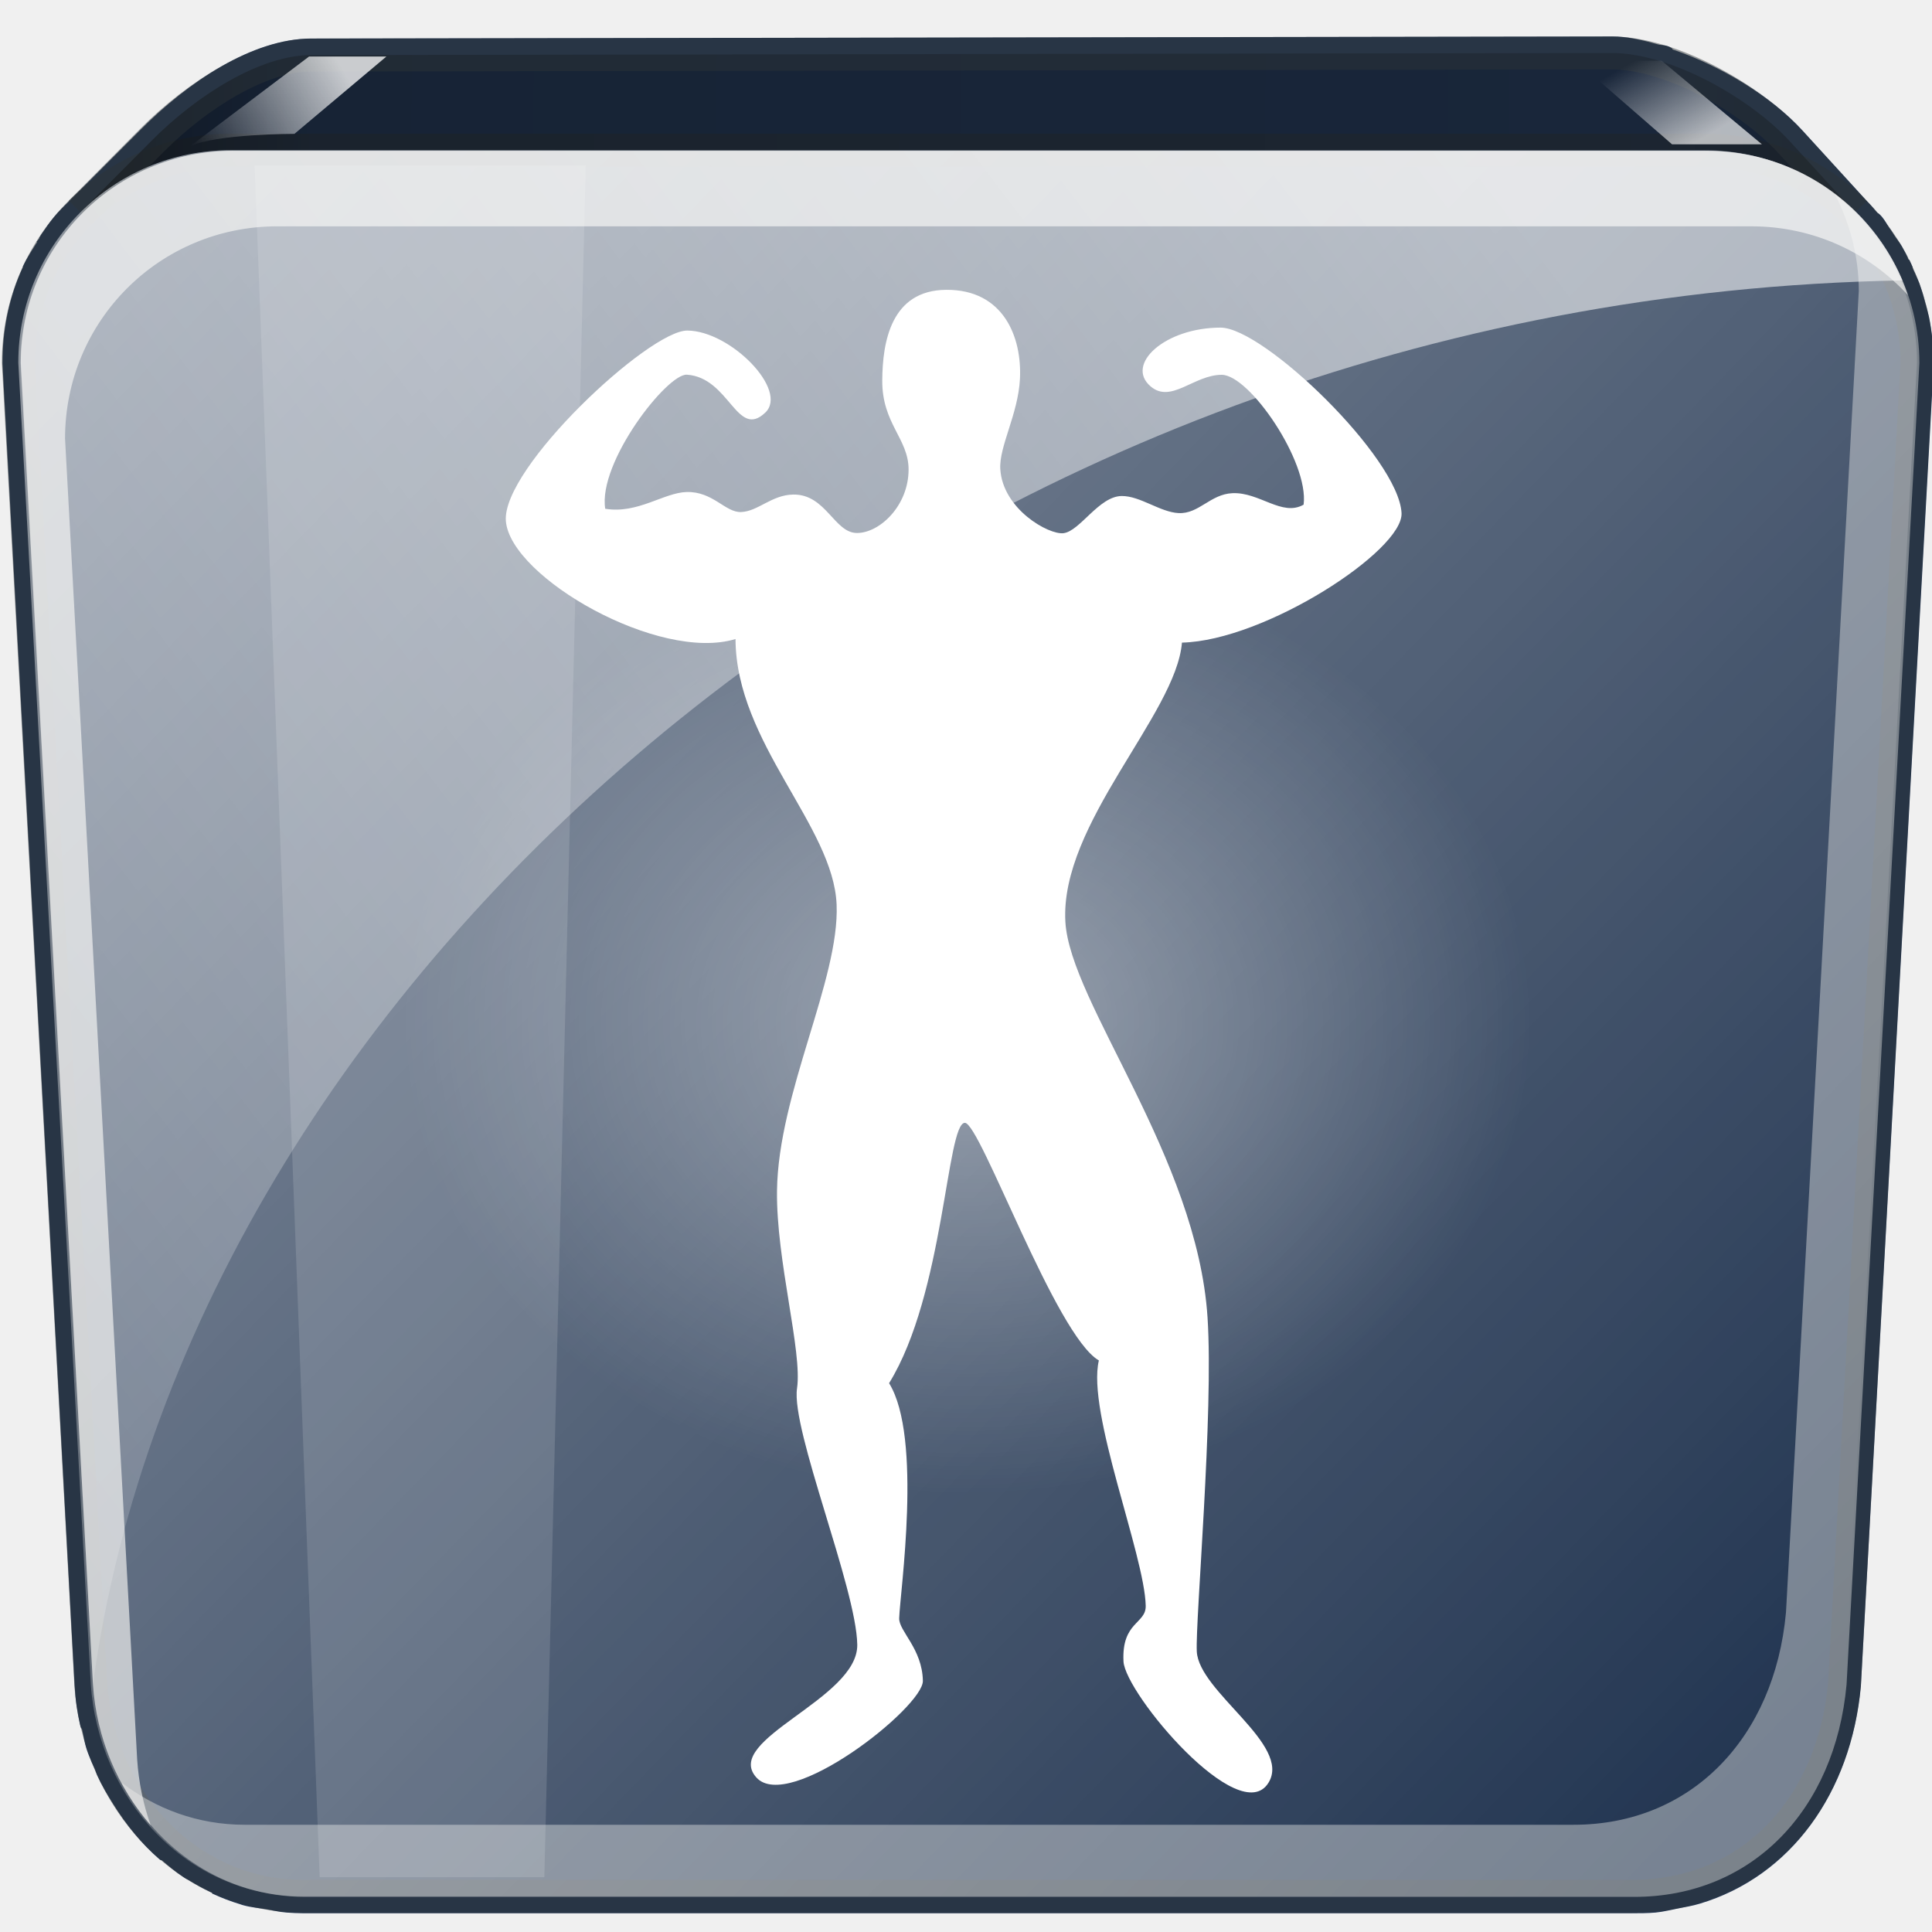
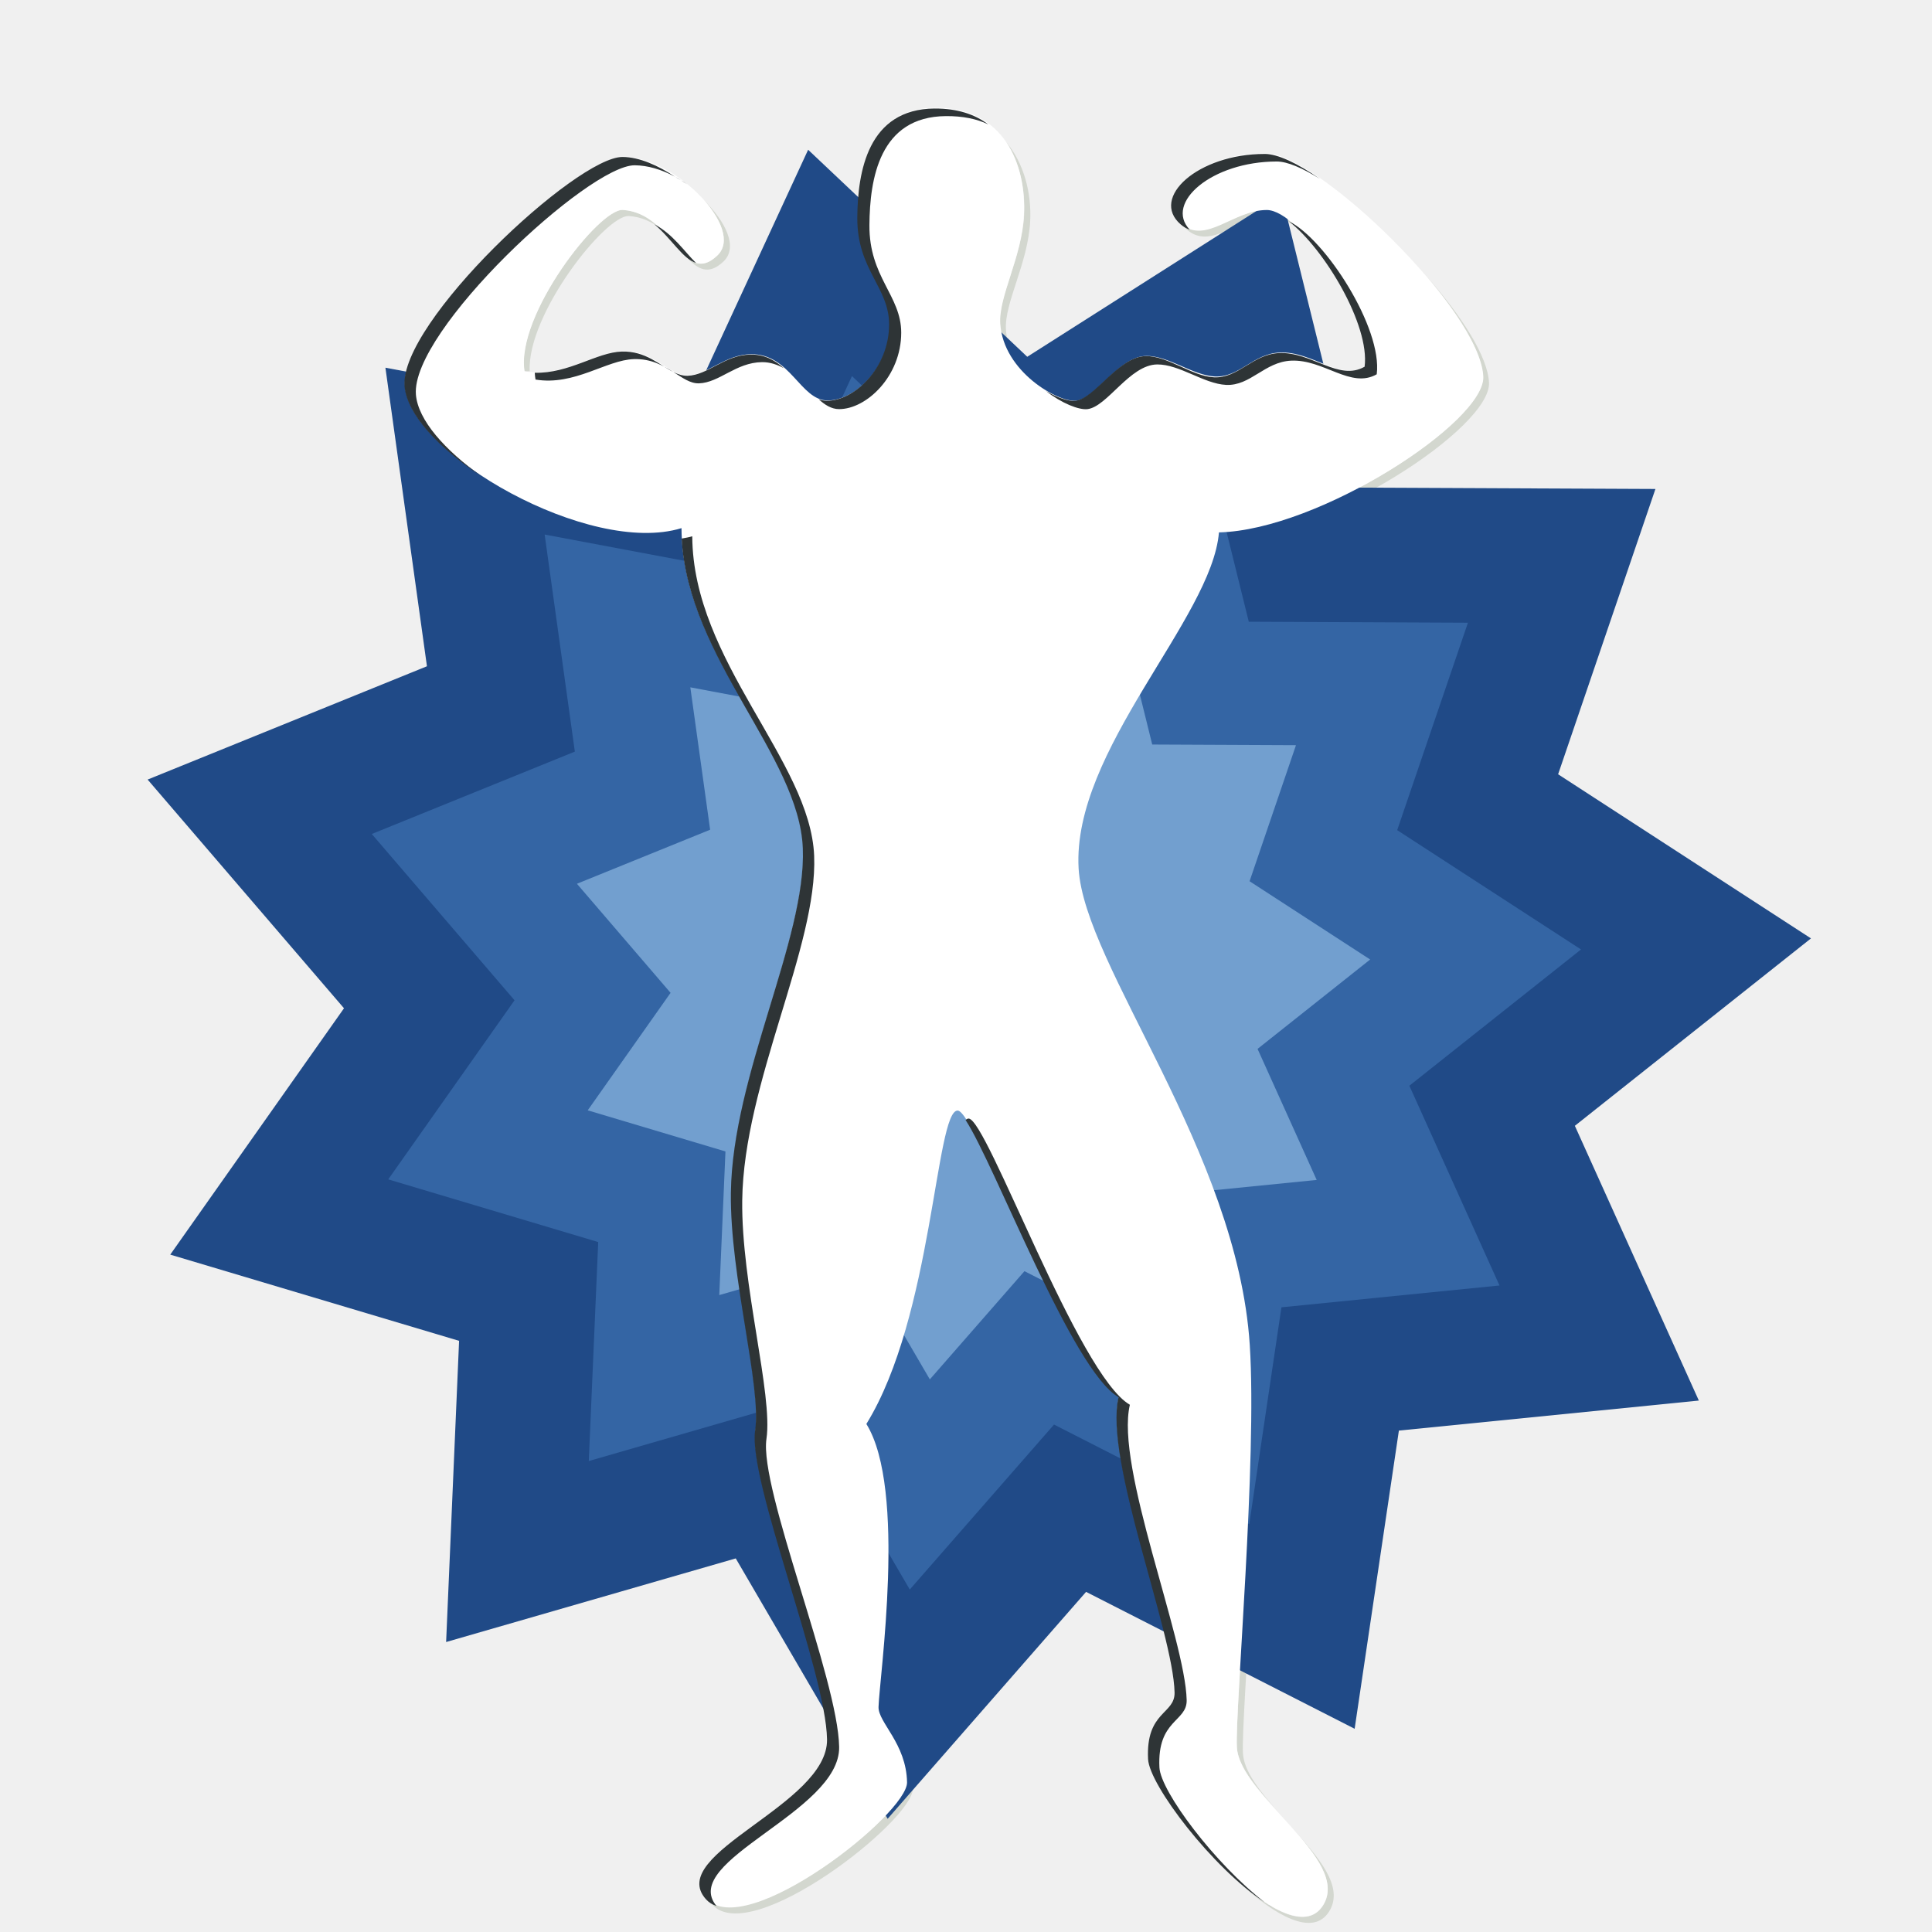
<svg xmlns="http://www.w3.org/2000/svg" xmlns:xlink="http://www.w3.org/1999/xlink" width="96" height="96" id="svg2" version="1.1">
  <defs id="defs4">
    <linearGradient id="linearGradient3713">
      <stop style="stop-color:#ffffff;stop-opacity:1;" offset="0" id="stop3715" />
      <stop style="stop-color:#ffffff;stop-opacity:0;" offset="1" id="stop3717" />
    </linearGradient>
    <linearGradient id="linearGradient4044">
      <stop id="stop4046" offset="0" style="stop-color:#ffffff;stop-opacity:1;" />
      <stop id="stop4048" offset="1" style="stop-color:#ffffff;stop-opacity:0;" />
    </linearGradient>
    <linearGradient id="linearGradient3988">
      <stop style="stop-color:#000000;stop-opacity:1;" offset="0" id="stop3990" />
      <stop style="stop-color:#000000;stop-opacity:0;" offset="1" id="stop3992" />
    </linearGradient>
    <linearGradient id="linearGradient3679">
      <stop style="stop-color:#ffffff;stop-opacity:1;" offset="0" id="stop3681" />
      <stop style="stop-color:#ffffff;stop-opacity:0;" offset="1" id="stop3683" />
    </linearGradient>
    <linearGradient id="linearGradient3649">
      <stop style="stop-color:#ffffff;stop-opacity:1;" offset="0" id="stop3651" />
      <stop style="stop-color:#ffffff;stop-opacity:0;" offset="1" id="stop3653" />
    </linearGradient>
    <linearGradient id="linearGradient3625">
      <stop style="stop-color:#ffffff;stop-opacity:1;" offset="0" id="stop3627" />
      <stop style="stop-color:#ffffff;stop-opacity:0;" offset="1" id="stop3629" />
    </linearGradient>
    <linearGradient id="linearGradient3615">
      <stop style="stop-color:#000000;stop-opacity:0.858;" offset="0" id="stop3617" />
      <stop id="stop3643" offset="0.13" style="stop-color:#000000;stop-opacity:0.522;" />
      <stop style="stop-color:#000000;stop-opacity:0.435;" offset="0.895" id="stop3645" />
      <stop style="stop-color:#000000;stop-opacity:0.602;" offset="1" id="stop3619" />
    </linearGradient>
    <linearGradient xlink:href="#linearGradient3615" id="linearGradient3954" gradientUnits="userSpaceOnUse" x1="24" y1="939.659" x2="105.215" y2="940.235" />
    <linearGradient xlink:href="#linearGradient3625" id="linearGradient3956" gradientUnits="userSpaceOnUse" gradientTransform="translate(0,925.1302)" x1="35.616" y1="11.841" x2="28.896" y2="15.873" />
    <linearGradient xlink:href="#linearGradient3625" id="linearGradient3958" gradientUnits="userSpaceOnUse" gradientTransform="translate(0,925.0342)" x1="97.535" y1="16.065" x2="95.231" y2="12.033" />
    <linearGradient xlink:href="#linearGradient3649" id="linearGradient3960" gradientUnits="userSpaceOnUse" x1="25.83" y1="945.733" x2="99.17" y2="1017.029" />
    <linearGradient xlink:href="#linearGradient3679" id="linearGradient3962" gradientUnits="userSpaceOnUse" x1="89.855" y1="944.459" x2="-10.752" y2="1020.874" />
    <radialGradient xlink:href="#linearGradient3649" id="radialGradient3964" gradientUnits="userSpaceOnUse" gradientTransform="matrix(0.5948247,0,0,0.4968771,26.17953,493.6996)" cx="64.613" cy="981.271" fx="64.613" fy="981.271" r="43.596" />
    <linearGradient xlink:href="#linearGradient3988" id="linearGradient3994" x1="22.588" y1="100.159" x2="22.771" y2="125.234" gradientUnits="userSpaceOnUse" />
    <radialGradient xlink:href="#linearGradient3649" id="radialGradient3997" gradientUnits="userSpaceOnUse" gradientTransform="matrix(0.5948247,0,0,-0.4968771,26.17953,627.894)" cx="64.613" cy="981.271" fx="64.613" fy="981.271" r="43.596" />
    <linearGradient xlink:href="#linearGradient3679" id="linearGradient4001" gradientUnits="userSpaceOnUse" x1="89.855" y1="944.459" x2="-10.752" y2="1020.874" gradientTransform="matrix(1,0,0,-1,0,2045.956)" />
    <linearGradient xlink:href="#linearGradient3649" id="linearGradient4006" gradientUnits="userSpaceOnUse" x1="25.83" y1="945.733" x2="99.17" y2="1017.029" gradientTransform="matrix(1,0,0,-1,0,1121.594)" />
    <linearGradient xlink:href="#linearGradient3625" id="linearGradient4009" gradientUnits="userSpaceOnUse" gradientTransform="matrix(1,0,0,-1,0,1120.922)" x1="97.535" y1="16.065" x2="95.231" y2="12.033" />
    <linearGradient xlink:href="#linearGradient3625" id="linearGradient4012" gradientUnits="userSpaceOnUse" gradientTransform="matrix(1,0,0,-1,0,1120.826)" x1="35.616" y1="11.841" x2="28.896" y2="15.873" />
    <linearGradient xlink:href="#linearGradient3615" id="linearGradient4016" gradientUnits="userSpaceOnUse" x1="24" y1="939.659" x2="105.215" y2="940.235" gradientTransform="matrix(1,0,0,-1,0,2045.956)" />
    <radialGradient xlink:href="#linearGradient3649" id="radialGradient4032" gradientUnits="userSpaceOnUse" gradientTransform="matrix(0.5948247,0,0,-0.4968771,26.17953,1552.256)" cx="64.613" cy="981.271" fx="64.613" fy="981.271" r="43.596" />
    <linearGradient id="linearGradient3615-3">
      <stop style="stop-color:#000000;stop-opacity:0.858;" offset="0" id="stop3617-6" />
      <stop id="stop3643-4" offset="0.13" style="stop-color:#000000;stop-opacity:0.522;" />
      <stop style="stop-color:#000000;stop-opacity:0.435;" offset="0.895" id="stop3645-7" />
      <stop style="stop-color:#000000;stop-opacity:0.602;" offset="1" id="stop3619-9" />
    </linearGradient>
    <linearGradient id="linearGradient3649-0">
      <stop style="stop-color:#ffffff;stop-opacity:1;" offset="0" id="stop3651-2" />
      <stop style="stop-color:#ffffff;stop-opacity:0;" offset="1" id="stop3653-1" />
    </linearGradient>
    <linearGradient id="linearGradient3679-6">
      <stop style="stop-color:#ffffff;stop-opacity:1;" offset="0" id="stop3681-5" />
      <stop style="stop-color:#ffffff;stop-opacity:0;" offset="1" id="stop3683-0" />
    </linearGradient>
    <radialGradient xlink:href="#linearGradient3649-0" id="radialGradient3978-0" gradientUnits="userSpaceOnUse" gradientTransform="matrix(0.5948247,0,0,0.4968771,26.17953,493.6996)" cx="64.613" cy="981.271" fx="64.613" fy="981.271" r="43.596" />
    <linearGradient id="linearGradient3712">
      <stop style="stop-color:#ffffff;stop-opacity:1;" offset="0" id="stop3714" />
      <stop style="stop-color:#ffffff;stop-opacity:0;" offset="1" id="stop3716" />
    </linearGradient>
    <linearGradient xlink:href="#linearGradient3679-6" id="linearGradient3907" gradientUnits="userSpaceOnUse" gradientTransform="translate(0.09946,-924.334)" x1="89.855" y1="944.459" x2="-10.752" y2="1020.874" />
    <linearGradient xlink:href="#linearGradient3649" id="linearGradient3920" gradientUnits="userSpaceOnUse" x1="25.83" y1="945.733" x2="99.17" y2="1017.029" gradientTransform="matrix(1.082008,0,0,1.082008,-8.661681,-85.07574)" />
    <linearGradient xlink:href="#linearGradient3625" id="linearGradient3923" gradientUnits="userSpaceOnUse" gradientTransform="matrix(1.082008,0,0,1.082008,-8.661681,915.8191)" x1="97.535" y1="16.065" x2="95.231" y2="12.033" />
    <linearGradient xlink:href="#linearGradient3625" id="linearGradient3926" gradientUnits="userSpaceOnUse" gradientTransform="matrix(1.082008,0,0,1.082008,-8.661681,915.923)" x1="35.616" y1="11.841" x2="28.896" y2="15.873" />
    <linearGradient xlink:href="#linearGradient3615" id="linearGradient3930" gradientUnits="userSpaceOnUse" x1="24" y1="939.659" x2="105.215" y2="940.235" gradientTransform="matrix(1.082008,0,0,1.082008,-8.661681,-85.07574)" />
    <radialGradient xlink:href="#linearGradient3649" id="radialGradient3934" gradientUnits="userSpaceOnUse" gradientTransform="matrix(0.6436054,0,0,0.5376253,19.6648,449.1115)" cx="64.613" cy="981.271" fx="64.613" fy="981.271" r="43.596" />
    <linearGradient xlink:href="#linearGradient3713" id="linearGradient3719" x1="29.094" y1="108.186" x2="29.094" y2="128.707" gradientUnits="userSpaceOnUse" gradientTransform="translate(0,2.707107)" />
  </defs>
-   <g id="layer2" style="display:inline" transform="translate(0,-32)">
-     <path style="fill:#233652;fill-opacity:1;stroke:none;display:inline" d="m 80.088,33.813 -64.616,0.101 c -2.93,0.005 -6.121,2.152 -8.487,4.531 l -3.55,3.55 c -0.256,0.256 -0.512,0.497 -0.744,0.778 -0.229,0.278 -0.437,0.574 -0.642,0.879 -3.1e-4,4.8e-4 -0.101,0.169 -0.101,0.169 -0.003,0.006 -2.9e-5,0.034 0,0.034 -0.038,0.057 -0.092,0.1 -0.135,0.169 l 0.034,0 c -0.237,0.38 -0.501,0.766 -0.71,1.217 a 0.817,0.817 0 0 0 0,0.034 c -0.047,0.103 -0.086,0.189 -0.135,0.304 -0.585,1.377 -0.879,2.89 -0.879,4.463 a 0.817,0.817 0 0 0 0,0.034 l 3.584,65.664 c 0.023,0.345 0.048,0.694 0.101,1.048 0.049,0.327 0.106,0.633 0.169,0.913 0.042,0.185 0.06,0.213 0.034,0.102 0.015,0.065 0.06,0.104 0.068,0.135 0.068,0.277 0.108,0.629 0.237,1.014 0.078,0.234 0.145,0.376 0.169,0.44 0.067,0.178 0.16,0.361 0.237,0.541 0.029,0.067 0.056,0.17 0.101,0.271 0.233,0.513 0.513,0.978 0.812,1.454 0.638,1.018 1.394,1.959 2.299,2.739 0.035,0.031 0.037,0.013 0.068,0.034 0.012,0.011 0.023,-0.011 0.034,0 0.333,0.282 0.686,0.586 1.082,0.845 0.152,0.101 0.225,0.128 0.237,0.135 0.327,0.202 0.71,0.418 1.116,0.609 -0.004,0 0.018,0.011 0.068,0.034 a 0.817,0.817 0 0 0 0,0.034 c 0.45,0.208 0.92,0.392 1.42,0.541 0.002,4e-4 0.018,0.011 0.101,0.034 0.422,0.121 0.821,0.146 1.15,0.203 0.322,0.055 0.664,0.141 1.048,0.169 0.248,0.017 0.525,0.034 0.812,0.034 l 66.036,0 c 0.367,0 0.747,-4e-4 1.15,-0.034 0.412,-0.039 0.79,-0.14 1.116,-0.203 0.348,-0.067 0.715,-0.127 1.082,-0.237 4.518,-1.351 7.528,-5.499 8.014,-10.82 a 0.817,0.817 0 0 0 0,-0.034 l 3.618,-65.664 a 0.817,0.817 0 0 0 0,-0.034 c 0,-0.413 -0.031,-0.821 -0.068,-1.183 -0.04,-0.395 -0.095,-0.756 -0.169,-1.116 -0.015,-0.072 -0.054,-0.211 -0.101,-0.406 -0.046,-0.186 -0.077,-0.271 -0.068,-0.237 -0.066,-0.249 -0.121,-0.469 -0.203,-0.71 -0.043,-0.129 -0.078,-0.24 -0.101,-0.304 -0.052,-0.138 -0.128,-0.298 -0.203,-0.473 -0.049,-0.114 -0.063,-0.136 -0.034,-0.068 -0.048,-0.115 -0.061,-0.13 -0.034,-0.068 0.001,0.003 -0.029,-0.081 -0.068,-0.169 -0.002,-0.005 0.003,-0.028 0,-0.034 -0.03,-0.068 -0.068,-0.17 -0.135,-0.304 -0.01,-0.019 -0.02,-0.041 -0.034,-0.068 a 0.817,0.817 0 0 0 -0.034,0 c -0.07,-0.137 -0.039,-0.121 -0.034,-0.101 -0.002,-0.005 8e-5,-0.034 0,-0.034 a 0.817,0.817 0 0 0 -0.034,0 0.817,0.817 0 0 0 0,-0.034 c -0.008,-0.014 -0.022,-0.051 -0.068,-0.135 -0.087,-0.161 -0.15,-0.283 -0.203,-0.372 -0.08,-0.135 -0.124,-0.185 -0.135,-0.203 -0.062,-0.1 -0.137,-0.187 -0.169,-0.237 -0.018,-0.026 -0.037,-0.056 -0.068,-0.101 -0.045,-0.066 -0.131,-0.216 -0.271,-0.406 -0.082,-0.112 -0.162,-0.294 -0.338,-0.507 -0.144,-0.174 -0.24,-0.212 -0.203,-0.169 -0.18,-0.209 -0.359,-0.426 -0.541,-0.609 l -0.034,-0.034 -3.178,-3.483 c -1.523,-1.663 -3.998,-3.189 -6.458,-4.024 l 0,-0.034 -0.101,-0.068 a 0.817,0.817 0 0 0 -0.338,-0.101 c -0.079,-0.024 -0.158,-0.012 -0.237,-0.034 -0.778,-0.22 -1.557,-0.407 -2.333,-0.406 z" id="path3687" />
-   </g>
-   <g id="layer1" transform="translate(0,-956.3622)" style="display:inline">
-     <g id="g3951" transform="translate(-13.16776,30.53922)">
-       <path id="path3720" d="m 24.637,933.286 73.226,0 c 5.849,0 10.558,4.709 10.558,10.558 l -3.6,65.648 c -0.568,6.228 -4.709,10.558 -10.558,10.558 l -66.027,0 c -5.849,0 -10.179,-4.898 -10.558,-10.558 l -3.6,-65.648 c 0,-5.849 4.709,-10.558 10.558,-10.558 z" style="opacity:0.421;fill:url(#radialGradient3934);fill-opacity:1;stroke:none" />
-       <path id="rect3602" d="m 24.637,933.286 73.226,0 c 5.849,0 10.558,4.709 10.558,10.558 l -3.6,65.648 c -0.568,6.228 -4.709,10.558 -10.558,10.558 l -66.027,0 c -5.849,0 -10.179,-4.898 -10.558,-10.558 l -3.6,-65.648 c 0,-5.849 4.709,-10.558 10.558,-10.558 z" style="fill:none;stroke:#2e3436;stroke-width:1.634;stroke-linejoin:round;stroke-miterlimit:4;stroke-opacity:0.462;stroke-dashoffset:0" />
-       <path style="opacity:0.672;fill:url(#linearGradient3930);fill-opacity:1;stroke:none" d="m 24.637,933.286 73.226,0 c 2.925,0 5.564,1.177 7.472,3.086 l -3.222,-3.517 c -1.977,-2.158 -5.936,-4.403 -8.862,-4.399 l -64.634,0.104 c -2.501,0.004 -5.643,1.967 -7.908,4.246 l -3.546,3.566 c 1.908,-1.908 4.548,-3.086 7.472,-3.086 z" id="path3605" />
-       <path id="path3607" d="m 105.335,936.371 -3.222,-3.517 c -1.977,-2.158 -5.936,-4.403 -8.862,-4.399 l -64.634,0.104 c -2.501,0.004 -5.643,1.967 -7.908,4.246 l -3.546,3.566" style="fill:none;stroke:#2e3436;stroke-width:1.634;stroke-linejoin:round;stroke-miterlimit:4;stroke-opacity:0.462;stroke-dashoffset:0" />
-       <path id="path3613" d="m 28.525,928.631 3.843,0 -4.57,3.843 c 0,0 -3.947,0 -5.194,0.623 l 5.921,-4.466 z" style="opacity:0.759;fill:url(#linearGradient3926);fill-opacity:1;stroke:none" />
-       <path id="path3623" d="m 91.471,928.839 4.259,0 4.986,4.155 -4.466,0 -4.778,-4.155 z" style="opacity:0.672;fill:url(#linearGradient3923);fill-opacity:1;stroke:none" />
-       <path style="opacity:0.472;fill:url(#linearGradient3920);fill-opacity:1;stroke:none" d="m 24.637,933.286 73.226,0 c 5.849,0 10.558,4.709 10.558,10.558 l -3.6,65.648 c -0.568,6.228 -4.709,10.558 -10.558,10.558 l -66.027,0 c -5.849,0 -10.179,-4.898 -10.558,-10.558 l -3.6,-65.648 c 0,-5.849 4.709,-10.558 10.558,-10.558 z" id="path3647" />
-     </g>
-   </g>
  <g id="layer3" style="display:inline" transform="translate(0,-32)">
-     <path style="fill:#ffffff;fill-opacity:1;stroke:none" d="m 36.547,63.755 c 0.026,5.159 4.867,9.275 5.024,13.198 0.149,3.734 -2.902,9.362 -2.962,14.217 -0.043,3.467 1.267,7.987 0.995,9.817 -0.306,2.061 2.949,9.931 2.993,12.736 0.043,2.704 -6.7,4.709 -5.018,6.594 1.604,1.798 8.303,-3.492 8.278,-4.798 -0.031,-1.602 -1.196,-2.469 -1.177,-3.109 0.036,-1.25 1.171,-8.986 -0.502,-11.68 2.743,-4.436 2.856,-12.941 3.768,-12.936 0.759,0 4.511,10.57 6.656,11.805 -0.611,2.569 2.271,9.659 2.328,12.191 0.021,0.905 -1.201,0.783 -1.104,2.765 0.078,1.596 5.772,8.355 7.205,6.028 1.166,-1.892 -3.466,-4.509 -3.563,-6.525 -0.075,-1.568 0.844,-11.829 0.534,-16.594 -0.519,-7.977 -6.834,-15.641 -7.064,-19.66 -0.279,-4.872 5.499,-10.31 5.793,-13.873 4.117,-0.094 11.004,-4.575 10.911,-6.436 -0.138,-2.744 -6.85,-9.216 -8.99,-9.216 -2.763,0 -4.754,1.82 -3.485,2.915 1.021,0.882 2.156,-0.57 3.538,-0.57 1.382,0 4.343,4.328 4.071,6.452 -1.073,0.612 -2.188,-0.631 -3.538,-0.57 -1.102,0.05 -1.664,1.039 -2.674,0.989 -0.918,-0.045 -1.912,-0.858 -2.831,-0.848 -1.127,0.012 -2.073,1.748 -2.889,1.847 -0.732,0.089 -3.018,-1.192 -3.14,-3.186 -0.068,-1.115 0.885,-2.727 0.976,-4.473 0.109,-2.1 -0.828,-4.455 -3.665,-4.434 -2.747,0.02 -3.163,2.6 -3.176,4.5 -0.015,2.151 1.308,2.895 1.308,4.428 0,1.799 -1.434,3.155 -2.564,3.155 -1.13,0 -1.539,-1.932 -3.166,-1.91 -1.071,0.014 -1.751,0.839 -2.595,0.869 -0.783,0.028 -1.397,-1.031 -2.705,-0.995 -1.137,0.032 -2.433,1.099 -4.044,0.832 -0.367,-2.312 3.083,-6.728 4.06,-6.662 2.119,0.143 2.483,3.227 3.893,1.884 1.167,-1.111 -1.722,-4.061 -3.872,-4.077 -1.9,-0.014 -9.239,6.838 -9.017,9.471 0.236,2.792 7.612,7.022 11.413,5.856 z" id="path3856" />
-   </g>
-   <g id="layer5" style="display:inline" transform="translate(0,-32)">
-     <g id="g3889" transform="matrix(1.082008,0,0,1.082008,-21.82945,21.269)">
-       <path id="path3657-8" d="m 30.881,16.841 c -5.406,0 -9.75,4.344 -9.75,9.75 l 3.312,60.688 c 0.164,2.444 1.127,4.722 2.656,6.469 -0.345,-0.96 -0.555,-1.984 -0.625,-3.031 l -3.312,-60.656 c 0,-5.406 4.344,-9.75 9.75,-9.75 l 67.688,0 c 2.856,0 5.406,1.213 7.188,3.156 -1.301,-3.857 -4.943,-6.625 -9.25,-6.625 l -67.656,0 z" style="opacity:0.703;fill:#eeeeec;fill-opacity:1;stroke:none" />
-       <path id="path3662-9" d="m 104.443,18.841 c 0.68,1.332 1.094,2.834 1.094,4.438 l -3.344,60.688 c -0.525,5.756 -4.344,9.75 -9.75,9.75 l -61.031,0 c -2.159,0 -4.088,-0.737 -5.656,-1.938 1.651,3.069 4.696,5.25 8.438,5.25 l 61.031,0 c 5.406,0 9.225,-3.994 9.75,-9.75 l 3.344,-60.688 c 0,-3.178 -1.537,-5.971 -3.875,-7.75 z" style="opacity:0.421;fill:#eeeeec;fill-opacity:1;stroke:none" />
-       <path id="path3667-5" d="m 30.874,16.843 67.676,0 c 2.703,0 5.142,1.088 6.906,2.852 0.882,0.882 1.595,1.933 2.087,3.101 C 64.172,23.551 28.94,54.233 24.444,87.272 l -3.327,-60.672 c 0,-5.406 4.352,-9.758 9.758,-9.758 z" style="opacity:0.561;fill:url(#linearGradient3907);fill-opacity:1;stroke:none" />
-       <path id="path3669-0" d="m 31.868,17.517 15.206,0 -1.901,78.607 -10.318,0 -2.987,-78.607 z" style="opacity:0.136;fill:#ffffff;fill-opacity:1;stroke:none" />
-     </g>
+     <path style="fill:#d3d7cf;fill-opacity:1;stroke:none" d="m 49.985,39.047 c 0.693,1.022 0.969,2.385 0.903,3.649 -0.109,2.102 -1.286,4.038 -1.204,5.38 0.065,1.06 0.659,1.939 1.354,2.596 -0.552,-0.617 -0.998,-1.395 -1.053,-2.295 -0.082,-1.342 1.095,-3.278 1.204,-5.38 0.073,-1.413 -0.312,-2.899 -1.204,-3.95 z m -15.049,2.859 c 0.925,1.022 1.385,2.146 0.715,2.784 -0.618,0.588 -1.096,0.47 -1.543,0.075 0.554,0.609 1.088,0.945 1.844,0.226 0.74,-0.704 0.108,-1.992 -1.016,-3.085 z m -3.988,0.527 c -1.176,-0.08 -5.332,5.23 -4.891,8.014 0.089,0.015 0.176,-0.008 0.263,0 -0.138,-2.845 3.792,-7.79 4.929,-7.713 0.638,0.043 1.154,0.293 1.58,0.64 -0.491,-0.483 -1.073,-0.886 -1.881,-0.941 z m 31.979,0 c -1.633,0 -2.964,1.658 -4.176,0.715 0.066,0.088 0.13,0.181 0.226,0.263 1.23,1.061 2.588,-0.677 4.251,-0.677 0.395,0 0.936,0.308 1.467,0.79 -0.643,-0.655 -1.298,-1.091 -1.768,-1.091 z m 7.976,3.311 c 1.581,1.854 2.722,3.727 2.784,4.966 0.113,2.241 -8.174,7.637 -13.13,7.75 -0.353,4.289 -7.297,10.839 -6.96,16.705 0.277,4.838 7.877,14.061 8.503,23.665 0.373,5.737 -0.73,18.09 -0.64,19.978 0.048,1.002 1.036,2.1 2.069,3.236 -0.923,-1.029 -1.725,-2.024 -1.768,-2.935 -0.09,-1.888 1.013,-14.24 0.64,-19.978 C 61.775,89.527 54.175,80.304 53.898,75.466 53.562,69.6 60.505,63.05 60.858,58.761 65.814,58.647 74.101,53.252 73.988,51.011 73.922,49.701 72.621,47.699 70.903,45.744 z m -49.023,8.277 c 2.693,2.78 8.467,5.461 12.002,4.59 -0.005,-0.124 -0.037,-0.251 -0.038,-0.376 -3.381,1.037 -9.086,-1.477 -11.964,-4.214 z m 25.696,33.146 c -1.097,-0.007 -1.212,10.235 -4.515,15.576 2.015,3.244 0.646,12.566 0.602,14.071 -0.023,0.771 1.355,1.833 1.392,3.762 0.029,1.532 -7.607,7.567 -9.782,5.869 0.041,0.064 0.056,0.125 0.113,0.188 1.931,2.164 10,-4.184 9.97,-5.756 -0.037,-1.929 -1.415,-2.992 -1.392,-3.762 0.044,-1.505 1.413,-10.827 -0.602,-14.071 3.303,-5.341 3.417,-15.583 4.515,-15.576 0.018,0 0.055,0.028 0.075,0.038 -0.141,-0.196 -0.292,-0.339 -0.376,-0.339 z m 7.6,13.883 c 0.137,0.155 0.284,0.265 0.414,0.376 0.003,-0.011 -0.003,-0.026 0,-0.038 -0.135,-0.077 -0.269,-0.203 -0.414,-0.339 z m 8.992,21.746 c 1.233,1.376 2.282,2.736 1.58,3.875 -0.755,1.226 -2.491,0.359 -4.214,-1.166 1.818,1.691 3.715,2.765 4.515,1.467 0.755,-1.225 -0.534,-2.695 -1.881,-4.176 z" id="path3986" />
+     <path style="color:#000000;fill:#204a87;fill-opacity:1;fill-rule:nonzero;stroke:none;stroke-width:4.789;marker:none;visibility:visible;display:inline;overflow:visible;enable-background:accumulate" id="path3978" d="M 52.294,44.481 38.695,45.842 36.689,59.361 24.513,53.154 15.517,63.441 8.63,51.637 -4.501,55.428 -3.913,41.773 -17.008,37.864 -9.131,26.695 -18.034,16.326 -5.37,11.189 -7.253,-2.347 6.178,0.178 11.912,-12.228 21.846,-2.842 33.377,-10.178 36.659,3.089 50.326,3.151 45.914,16.086 57.378,23.527 46.673,32.024 z" transform="matrix(1.095992,0,0,1.095982,27.1005,52.84323)" />
+     <path transform="matrix(0.7967742,0,0,0.7968291,32.84253,60.43144)" d="M 52.294,44.481 38.695,45.842 36.689,59.361 24.513,53.154 15.517,63.441 8.63,51.637 -4.501,55.428 -3.913,41.773 -17.008,37.864 -9.131,26.695 -18.034,16.326 -5.37,11.189 -7.253,-2.347 6.178,0.178 11.912,-12.228 21.846,-2.842 33.377,-10.178 36.659,3.089 50.326,3.151 45.914,16.086 57.378,23.527 46.673,32.024 z" id="path3980" style="color:#000000;fill:#3465a4;fill-opacity:1;fill-rule:nonzero;stroke:none;stroke-width:6.628;marker:none;visibility:visible;display:inline;overflow:visible;enable-background:accumulate" />
+     <path style="color:#000000;fill:#729fcf;fill-opacity:1;fill-rule:nonzero;stroke:none;stroke-width:6.628;marker:none;visibility:visible;display:inline;overflow:visible;enable-background:accumulate" id="path3982" d="M 52.294,44.481 38.695,45.842 36.689,59.361 24.513,53.154 15.517,63.441 8.63,51.637 -4.501,55.428 -3.913,41.773 -17.008,37.864 -9.131,26.695 -18.034,16.326 -5.37,11.189 -7.253,-2.347 6.178,0.178 11.912,-12.228 21.846,-2.842 33.377,-10.178 36.659,3.089 50.326,3.151 45.914,16.086 57.378,23.527 46.673,32.024 z" transform="matrix(0.5226704,0,0,0.5227064,38.09275,67.37981)" />
+     <path style="fill:#ffffff;fill-opacity:1;stroke:none" d="m 33.863,58.24 c 0.032,6.211 5.859,11.166 6.048,15.889 0.18,4.496 -3.494,11.271 -3.566,17.117 -0.052,4.174 1.525,9.616 1.198,11.819 -0.369,2.481 3.55,11.956 3.603,15.333 0.052,3.255 -8.066,5.669 -6.041,7.939 1.931,2.164 9.996,-4.204 9.966,-5.776 -0.037,-1.929 -1.44,-2.972 -1.417,-3.743 0.044,-1.505 1.41,-10.818 -0.605,-14.062 3.303,-5.341 3.439,-15.581 4.536,-15.573 0.913,0 5.431,12.726 8.014,14.213 -0.736,3.092 2.734,11.629 2.803,14.677 0.025,1.09 -1.446,0.943 -1.329,3.329 0.094,1.922 6.949,10.059 8.675,7.258 1.404,-2.278 -4.173,-5.428 -4.29,-7.856 -0.09,-1.888 1.016,-14.241 0.642,-19.978 C 61.475,89.221 53.873,79.994 53.596,75.156 53.259,69.29 60.216,62.743 60.569,58.454 65.526,58.341 73.818,52.947 73.705,50.706 73.539,47.402 65.459,39.611 62.882,39.611 c -3.326,0 -5.724,2.191 -4.196,3.51 1.23,1.061 2.596,-0.686 4.259,-0.686 1.663,0 5.229,5.21 4.901,7.767 -1.291,0.737 -2.634,-0.76 -4.259,-0.686 -1.326,0.06 -2.003,1.251 -3.219,1.191 -1.105,-0.054 -2.302,-1.033 -3.408,-1.021 -1.357,0.015 -2.496,2.105 -3.478,2.224 -0.882,0.107 -3.633,-1.436 -3.78,-3.836 -0.082,-1.342 1.066,-3.283 1.174,-5.385 0.131,-2.529 -0.996,-5.363 -4.413,-5.338 -3.307,0.024 -3.808,3.13 -3.824,5.418 -0.019,2.589 1.575,3.485 1.575,5.331 0,2.166 -1.726,3.799 -3.087,3.799 -1.361,0 -1.853,-2.325 -3.812,-2.3 -1.29,0.017 -2.108,1.01 -3.124,1.046 -0.942,0.034 -1.682,-1.242 -3.257,-1.197 -1.369,0.038 -2.929,1.323 -4.869,1.002 -0.441,-2.783 3.712,-8.1 4.888,-8.02 2.551,0.173 2.989,3.885 4.687,2.268 1.405,-1.338 -2.073,-4.889 -4.662,-4.908 -2.288,-0.017 -11.124,8.233 -10.856,11.403 0.284,3.361 9.164,8.454 13.74,7.05 z" id="path3856" />
+     <path style="fill:#2e3436;fill-opacity:1;stroke:none" d="m 46.437,37.392 c -3.307,0.024 -3.821,3.13 -3.838,5.418 -0.019,2.589 1.58,3.46 1.58,5.305 0,2.166 -1.724,3.8 -3.085,3.8 -0.145,0 -0.286,-0.028 -0.414,-0.075 0.301,0.271 0.627,0.489 1.016,0.489 1.361,0 3.085,-1.634 3.085,-3.8 0,-1.845 -1.599,-2.753 -1.58,-5.342 0.017,-2.288 0.493,-5.394 3.8,-5.418 0.82,-0.006 1.536,0.134 2.107,0.414 -0.667,-0.503 -1.541,-0.798 -2.671,-0.79 z m 16.404,2.257 c -3.326,0 -5.704,2.18 -4.176,3.499 0.154,0.133 0.293,0.21 0.451,0.263 -1.268,-1.327 1.096,-3.386 4.327,-3.386 0.524,0 1.277,0.324 2.145,0.865 -1.123,-0.782 -2.102,-1.242 -2.746,-1.242 z m -31.904,0.15 c -2.288,-0.017 -11.104,8.229 -10.835,11.4 0.117,1.386 1.702,3.079 3.838,4.477 -1.844,-1.314 -3.167,-2.803 -3.273,-4.063 -0.268,-3.17 8.585,-11.416 10.873,-11.4 0.647,0.005 1.326,0.208 1.994,0.564 -0.829,-0.552 -1.758,-0.972 -2.596,-0.978 z m 2.596,0.978 c 0.203,0.108 0.408,0.246 0.602,0.376 -0.185,-0.151 -0.402,-0.243 -0.602,-0.376 z m 30.512,2.22 c 1.764,1.371 4.028,5.151 3.762,7.224 -1.291,0.737 -2.626,-0.75 -4.251,-0.677 -1.326,0.06 -2.019,1.264 -3.236,1.204 -1.105,-0.054 -2.28,-1.066 -3.386,-1.053 -1.357,0.015 -2.517,2.101 -3.499,2.22 -0.317,0.038 -0.874,-0.137 -1.467,-0.489 0.788,0.617 1.647,0.954 2.069,0.903 0.982,-0.119 2.104,-2.205 3.461,-2.22 1.106,-0.012 2.318,0.961 3.424,1.016 1.216,0.06 1.909,-1.144 3.236,-1.204 1.625,-0.073 2.96,1.414 4.251,0.677 0.295,-2.304 -2.577,-6.739 -4.364,-7.6 z m -31.528,0.15 c 0.857,0.716 1.412,1.721 2.069,1.919 -0.565,-0.548 -1.153,-1.443 -2.069,-1.919 z m -1.618,6.321 c -1.242,0.035 -2.627,1.098 -4.327,1.053 0.004,0.111 0.021,0.234 0.038,0.339 1.94,0.321 3.522,-0.977 4.891,-1.016 0.843,-0.024 1.433,0.31 1.956,0.64 -0.679,-0.342 -1.377,-1.049 -2.558,-1.016 z m 2.558,1.016 c 0.455,0.286 0.841,0.58 1.279,0.564 1.016,-0.036 1.833,-1.037 3.123,-1.053 0.424,-0.005 0.781,0.134 1.091,0.301 -0.437,-0.389 -0.942,-0.686 -1.655,-0.677 -1.29,0.017 -2.106,1.017 -3.123,1.053 -0.236,0.008 -0.488,-0.074 -0.715,-0.188 z m 0.941,8.164 c -0.167,0.051 -0.349,0.079 -0.527,0.113 0.328,5.978 5.836,10.793 6.02,15.388 0.18,4.496 -3.502,11.273 -3.574,17.118 -0.052,4.174 1.531,9.611 1.204,11.814 -0.369,2.481 3.521,11.973 3.574,15.35 0.052,3.255 -8.045,5.669 -6.02,7.938 0.145,0.163 0.318,0.267 0.527,0.339 -1.879,-2.256 6.146,-4.667 6.095,-7.901 -0.054,-3.377 -3.981,-12.831 -3.612,-15.312 0.328,-2.203 -1.256,-7.678 -1.204,-11.851 0.072,-5.846 3.754,-12.623 3.574,-17.118 -0.189,-4.723 -6.025,-9.665 -6.057,-15.877 z m 13.732,28.932 c -0.052,-3.36e-4 -0.102,0.03 -0.15,0.075 1.453,2.21 5.297,12.445 7.6,13.77 -0.736,3.092 2.715,11.625 2.784,14.673 0.025,1.09 -1.434,0.925 -1.317,3.311 0.064,1.3 3.224,5.432 5.794,7.111 -2.438,-1.869 -5.171,-5.496 -5.23,-6.697 -0.117,-2.386 1.38,-2.258 1.354,-3.348 -0.069,-3.048 -3.558,-11.581 -2.822,-14.673 C 53.561,100.315 49.043,87.581 48.13,87.581 z m 14.711,38.94 c 0.135,0.088 0.245,0.189 0.376,0.263 -0.127,-0.089 -0.247,-0.164 -0.376,-0.263 z" id="path3969" />
  </g>
</svg>
